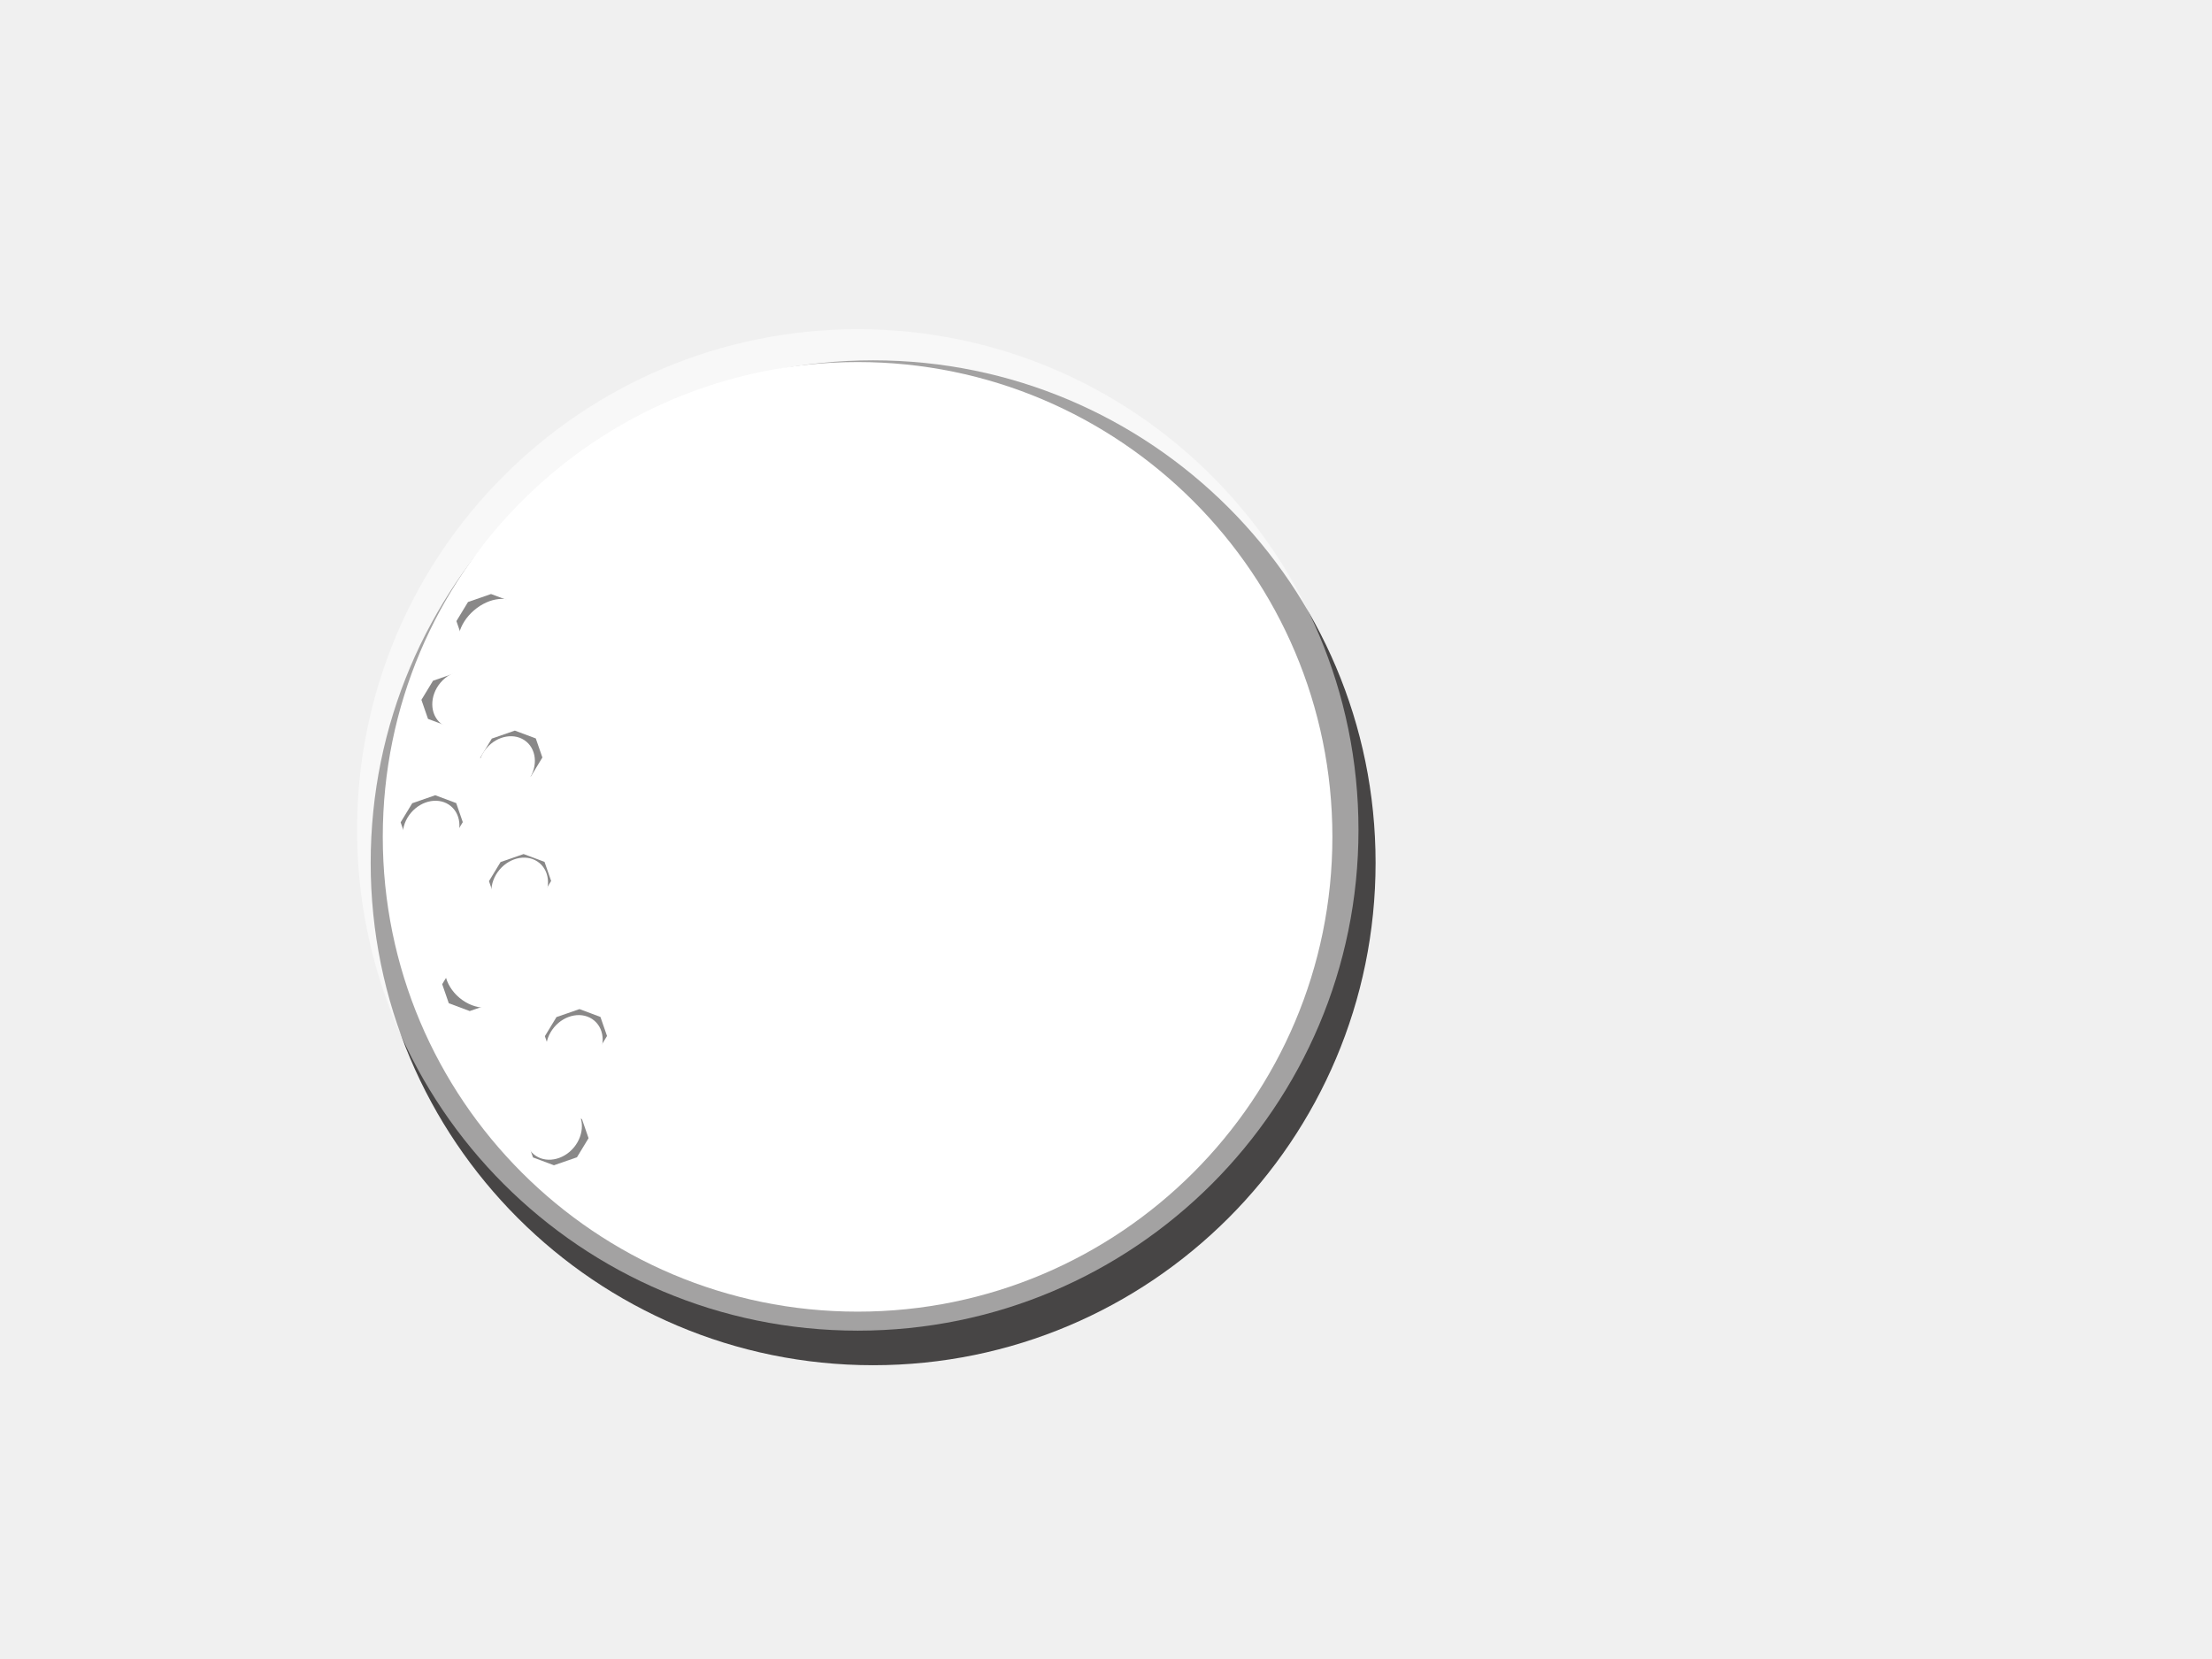
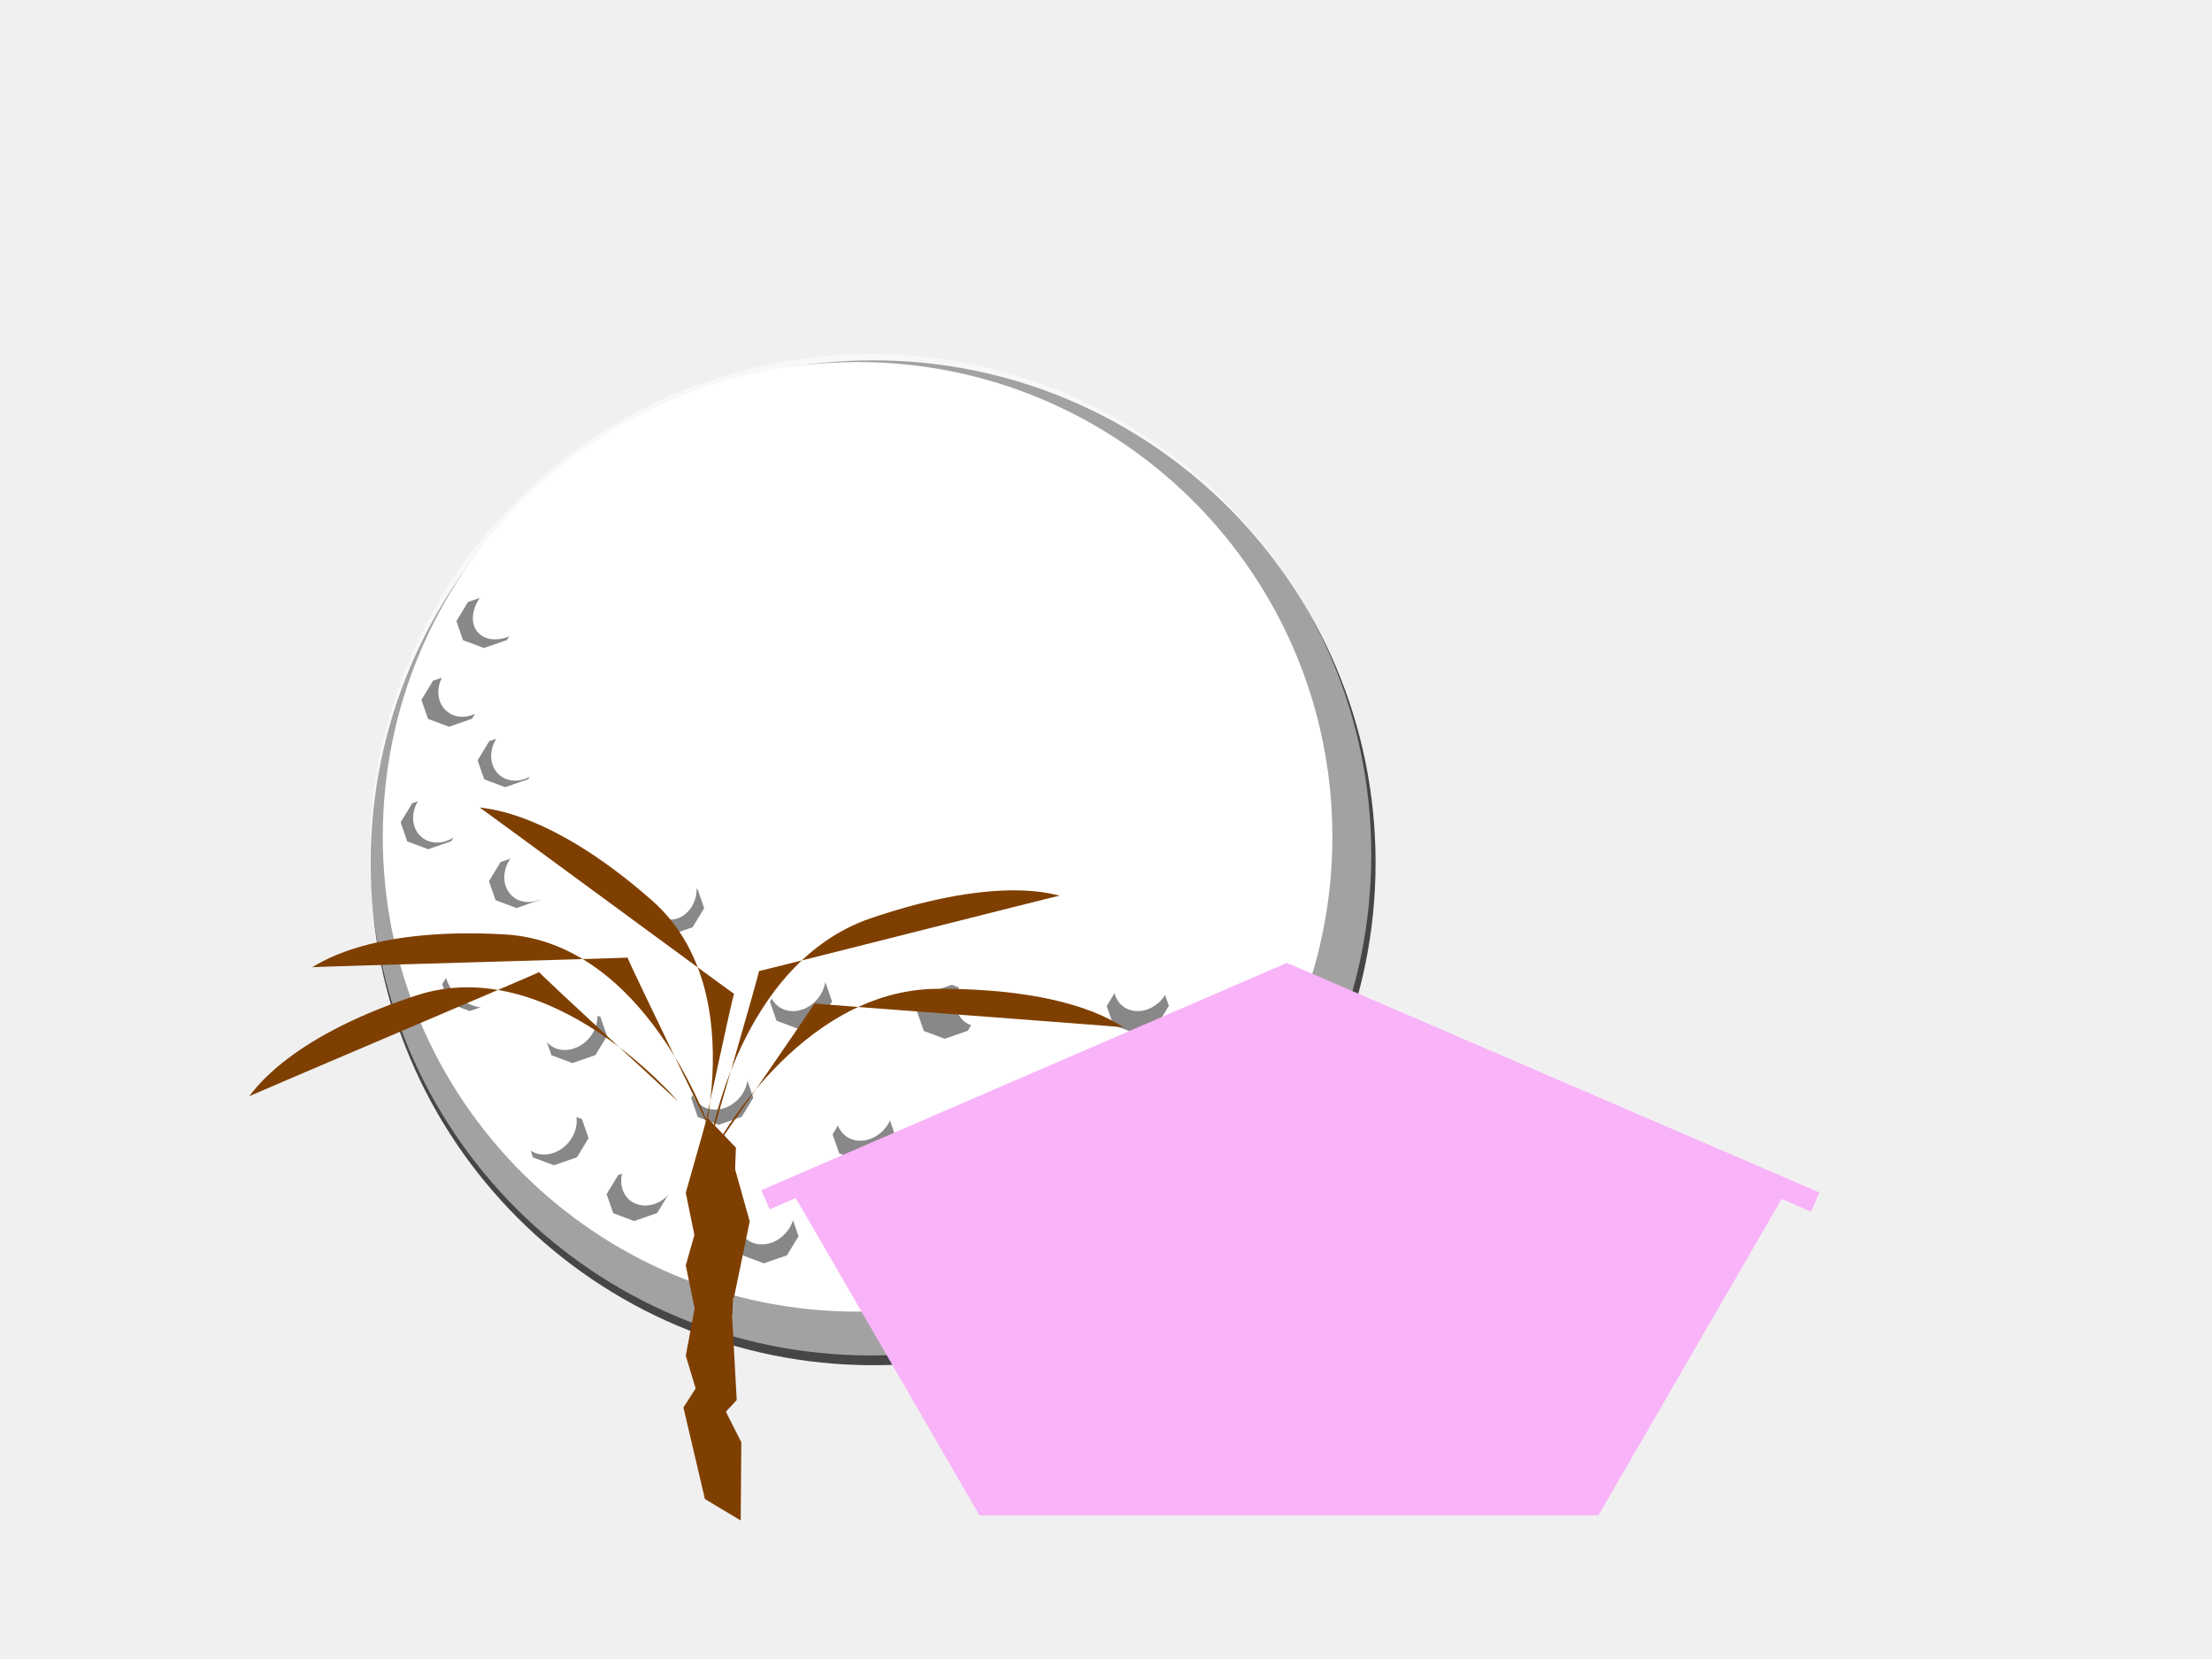
<svg xmlns="http://www.w3.org/2000/svg" width="640" height="480">
  <g>
-     <circle stroke="#000000" id="svg_45" r="145.375" cy="249.625" cx="252.625" stroke-width="0" fill="#474545" />
-     <circle stroke="#000000" id="svg_1" r="137.375" cy="242.125" cx="248.125" stroke-width="0" fill="#ffffff" />
-     <circle stroke="#000000" opacity="0.5" id="svg_46" r="144.875" cy="240.125" cx="248.176" stroke-width="0" fill="#ffffff" />
-     <path stroke="#000000" transform="rotate(-19.10798 141.0459,179.6778) " id="svg_50" d="m132.539,176.761l4.983,-4.125l7.047,0l4.983,4.125l0,5.834l-4.983,4.125l-7.047,0l-4.983,-4.125l0,-5.834z" stroke-linecap="null" stroke-linejoin="null" stroke-dasharray="null" stroke-width="0" fill="#898888" />
-     <ellipse stroke="#000000" transform="rotate(49.22769 142.1225,182.38) " ry="10.774" rx="7.634" id="svg_52" cy="182.38" cx="142.122" stroke-linecap="null" stroke-linejoin="null" stroke-dasharray="null" stroke-width="0" fill="#ffffff" />
-     <path id="svg_53" stroke="#000000" transform="rotate(-19.10798 130.9209,202.4591) " d="m122.414,199.542l4.983,-4.125l7.047,0l4.983,4.125l0,5.834l-4.983,4.125l-7.047,0l-4.983,-4.125l0,-5.834z" stroke-linecap="null" stroke-linejoin="null" stroke-dasharray="null" stroke-width="0" fill="#898888" />
-     <path id="svg_54" stroke="#000000" transform="rotate(-19.10798 124.9092,237.8966) " d="m116.402,234.98l4.983,-4.125l7.047,0l4.983,4.125l0,5.834l-4.983,4.125l-7.047,0l-4.983,-4.125l0,-5.834z" stroke-linecap="null" stroke-linejoin="null" stroke-dasharray="null" stroke-width="0" fill="#898888" />
-     <path id="svg_55" stroke="#000000" transform="rotate(-19.10798 136.9326,284.7247) " d="m128.426,281.808l4.983,-4.125l7.047,0l4.983,4.125l0,5.834l-4.983,4.125l-7.047,0l-4.983,-4.125l0,-5.834z" stroke-linecap="null" stroke-linejoin="null" stroke-dasharray="null" stroke-width="0" fill="#898888" />
-     <path id="svg_56" stroke="#000000" transform="rotate(-19.10798 161.2959,329.338) " d="m152.789,326.421l4.983,-4.125l7.047,0l4.983,4.125l0,5.834l-4.983,4.125l-7.047,0l-4.983,-4.125l0,-5.834z" stroke-linecap="null" stroke-linejoin="null" stroke-dasharray="null" stroke-width="0" fill="#898888" />
-     <path id="svg_57" stroke="#000000" transform="rotate(-19.10798 147.9365,219.1935) " d="m139.43,216.277l4.983,-4.125l7.047,0l4.983,4.125l0,5.834l-4.983,4.125l-7.047,0l-4.983,-4.125l0,-5.834z" stroke-linecap="null" stroke-linejoin="null" stroke-dasharray="null" stroke-width="0" fill="#898888" />
-     <path id="svg_58" stroke="#000000" transform="rotate(-19.10798 166.6396,299.7716) " d="m158.133,296.855l4.983,-4.125l7.047,0l4.983,4.125l0,5.834l-4.983,4.125l-7.047,0l-4.983,-4.125l0,-5.834z" stroke-linecap="null" stroke-linejoin="null" stroke-dasharray="null" stroke-width="0" fill="#898888" />
-     <path id="svg_59" stroke="#000000" transform="rotate(-19.10798 150.4678,254.9122) " d="m141.961,251.995l4.983,-4.125l7.047,0l4.983,4.125l0,5.834l-4.983,4.125l-7.047,0l-4.983,-4.125l0,-5.834z" stroke-linecap="null" stroke-linejoin="null" stroke-dasharray="null" stroke-width="0" fill="#898888" />
-     <ellipse stroke="#000000" id="svg_60" transform="rotate(39.98686 133.2706,202.456) " ry="8.938" rx="7.634" cy="202.456" cx="133.271" stroke-linecap="null" stroke-linejoin="null" stroke-dasharray="null" stroke-width="0" fill="#ffffff" />
-     <ellipse id="svg_61" stroke="#000000" transform="rotate(39.98686 124.7277,240.1084) " ry="8.938" rx="7.634" cy="240.108" cx="124.728" stroke-linecap="null" stroke-linejoin="null" stroke-dasharray="null" stroke-width="0" fill="#ffffff" />
-     <ellipse id="svg_62" stroke="#000000" transform="rotate(39.98686 146.5597,221.4404) " ry="8.938" rx="7.634" cy="221.44" cx="146.56" stroke-linecap="null" stroke-linejoin="null" stroke-dasharray="null" stroke-width="0" fill="#ffffff" />
-     <ellipse id="svg_63" stroke="#000000" transform="rotate(39.98686 150.3566,256.5615) " ry="8.938" rx="7.634" cy="256.561" cx="150.357" stroke-linecap="null" stroke-linejoin="null" stroke-dasharray="null" stroke-width="0" fill="#ffffff" />
-     <ellipse stroke="#000000" id="svg_64" transform="rotate(39.98686 138.2978,282.2934) " ry="8.352" rx="10.465" cy="282.293" cx="138.298" stroke-linecap="null" stroke-linejoin="null" stroke-dasharray="null" stroke-width="0" fill="#ffffff" />
-     <ellipse id="svg_65" stroke="#000000" transform="rotate(39.98686 166.1769,302.124) " ry="8.938" rx="7.634" cy="302.124" cx="166.177" stroke-linecap="null" stroke-linejoin="null" stroke-dasharray="null" stroke-width="0" fill="#ffffff" />
-     <ellipse id="svg_66" stroke="#000000" transform="rotate(39.98686 160.1652,327.1201) " ry="8.938" rx="7.634" cy="327.12" cx="160.165" stroke-linecap="null" stroke-linejoin="null" stroke-dasharray="null" stroke-width="0" fill="#ffffff" />
+     <circle fill="#474545" stroke-width="0" cx="252.625" cy="249.625" r="145.375" id="svg_45" stroke="#000000" />
+     <circle fill="#ffffff" stroke-width="0" cx="248.125" cy="242.125" r="137.375" id="svg_1" stroke="#000000" />
+     <circle fill="#ffffff" stroke-width="0" cx="251.879" cy="247.297" r="144.875" id="svg_46" opacity="0.5" stroke="#000000" />
+     <path fill="#898888" stroke-width="0" stroke-dasharray="null" stroke-linejoin="null" stroke-linecap="null" d="m132.539,176.761l4.983,-4.125l7.047,0l4.983,4.125l0,5.834l-4.983,4.125l-7.047,0l-4.983,-4.125l0,-5.834z" id="svg_50" transform="rotate(-19.10798 141.0459,179.6778) " stroke="#000000" />
+     <ellipse fill="#ffffff" stroke-width="0" stroke-dasharray="null" stroke-linejoin="null" stroke-linecap="null" cx="146.372" cy="175.88" id="svg_52" rx="7.634" ry="10.774" transform="rotate(49.22769 146.3725,175.88) " stroke="#000000" />
+     <path fill="#898888" stroke-width="0" stroke-dasharray="null" stroke-linejoin="null" stroke-linecap="null" d="m122.414,199.542l4.983,-4.125l7.047,0l4.983,4.125l0,5.834l-4.983,4.125l-7.047,0l-4.983,-4.125l0,-5.834z" transform="rotate(-19.10798 130.9209,202.4591) " stroke="#000000" id="svg_53" />
+     <path fill="#898888" stroke-width="0" stroke-dasharray="null" stroke-linejoin="null" stroke-linecap="null" d="m116.402,234.98l4.983,-4.125l7.047,0l4.983,4.125l0,5.834l-4.983,4.125l-7.047,0l-4.983,-4.125l0,-5.834z" transform="rotate(-19.10798 124.9092,237.8966) " stroke="#000000" id="svg_54" />
+     <path fill="#898888" stroke-width="0" stroke-dasharray="null" stroke-linejoin="null" stroke-linecap="null" d="m128.426,281.808l4.983,-4.125l7.047,0l4.983,4.125l0,5.834l-4.983,4.125l-7.047,0l-4.983,-4.125l0,-5.834z" transform="rotate(-19.10798 136.9326,284.7247) " stroke="#000000" id="svg_55" />
+     <path fill="#898888" stroke-width="0" stroke-dasharray="null" stroke-linejoin="null" stroke-linecap="null" d="m152.789,326.421l4.983,-4.125l7.047,0l4.983,4.125l0,5.834l-4.983,4.125l-7.047,0l-4.983,-4.125l0,-5.834z" transform="rotate(-19.10798 161.2959,329.338) " stroke="#000000" id="svg_56" />
+     <path fill="#898888" stroke-width="0" stroke-dasharray="null" stroke-linejoin="null" stroke-linecap="null" d="m138.68,217.027l4.983,-4.125l7.047,0l4.983,4.125l0,5.834l-4.983,4.125l-7.047,0l-4.983,-4.125l0,-5.834z" transform="rotate(-19.10798 147.1865,219.9435) " stroke="#000000" id="svg_57" />
+     <path fill="#898888" stroke-width="0" stroke-dasharray="null" stroke-linejoin="null" stroke-linecap="null" d="m158.133,296.855l4.983,-4.125l7.047,0l4.983,4.125l0,5.834l-4.983,4.125l-7.047,0l-4.983,-4.125l0,-5.834z" transform="rotate(-19.10798 166.6396,299.7716) " stroke="#000000" id="svg_58" />
+     <path fill="#898888" stroke-width="0" stroke-dasharray="null" stroke-linejoin="null" stroke-linecap="null" d="m141.961,251.995l4.983,-4.125l7.047,0l4.983,4.125l0,5.834l-4.983,4.125l-7.047,0l-4.983,-4.125l0,-5.834z" transform="rotate(-19.10798 150.4678,254.9122) " stroke="#000000" id="svg_59" />
+     <ellipse fill="#ffffff" stroke-width="0" stroke-dasharray="null" stroke-linejoin="null" stroke-linecap="null" cx="135.021" cy="198.956" rx="7.634" ry="8.938" transform="rotate(39.98686 135.0206,198.956) " id="svg_60" stroke="#000000" />
+     <ellipse fill="#ffffff" stroke-width="0" stroke-dasharray="null" stroke-linejoin="null" stroke-linecap="null" cx="127.728" cy="235.358" rx="7.634" ry="8.938" transform="rotate(39.98686 127.7277,235.3584) " stroke="#000000" id="svg_61" />
+     <ellipse fill="#ffffff" stroke-width="0" stroke-dasharray="null" stroke-linejoin="null" stroke-linecap="null" cx="150.31" cy="217.44" rx="7.634" ry="8.938" transform="rotate(39.98686 150.3097,217.4404) " stroke="#000000" id="svg_62" />
+     <ellipse fill="#ffffff" stroke-width="0" stroke-dasharray="null" stroke-linejoin="null" stroke-linecap="null" cx="154.107" cy="252.561" rx="7.634" ry="8.938" transform="rotate(39.98686 154.1066,252.5615) " stroke="#000000" id="svg_63" />
+     <ellipse fill="#ffffff" stroke-width="0" stroke-dasharray="null" stroke-linejoin="null" stroke-linecap="null" cx="138.298" cy="282.293" rx="10.465" ry="8.352" transform="rotate(39.98686 138.2978,282.2934) " id="svg_64" stroke="#000000" />
+     <ellipse fill="#ffffff" stroke-width="0" stroke-dasharray="null" stroke-linejoin="null" stroke-linecap="null" cx="164.677" cy="295.374" rx="7.634" ry="8.938" transform="rotate(39.98686 164.6769,295.374) " stroke="#000000" id="svg_65" />
+     <ellipse fill="#ffffff" stroke-width="0" stroke-dasharray="null" stroke-linejoin="null" stroke-linecap="null" cx="158.665" cy="325.62" rx="7.634" ry="8.938" transform="rotate(39.98686 158.6652,325.6201) " stroke="#000000" id="svg_66" />
+     <path id="svg_2" fill="#898888" stroke-width="0" stroke-dasharray="null" stroke-linejoin="null" stroke-linecap="null" d="m175.992,342.558l4.983,-4.125l7.047,0l4.983,4.125l0,5.834l-4.983,4.125l-7.047,0l-4.983,-4.125l0,-5.834z" transform="rotate(-19.10798 184.499,345.4747) " stroke="#000000" />
+     <path id="svg_3" fill="#898888" stroke-width="0" stroke-dasharray="null" stroke-linejoin="null" stroke-linecap="null" d="m320.695,288.136l4.983,-4.125l7.047,0l4.983,4.125l0,5.834l-4.983,4.125l-7.047,0l-4.983,-4.125l0,-5.834z" transform="rotate(-19.10798 329.2021,291.0529) " stroke="#000000" />
+     <path id="svg_4" fill="#898888" stroke-width="0" stroke-dasharray="null" stroke-linejoin="null" stroke-linecap="null" d="m298.336,333.277l4.983,-4.125l7.047,0l4.983,4.125l0,5.834l-4.983,4.125l-7.047,0l-4.983,-4.125l0,-5.834z" transform="rotate(-19.10798 306.8427,336.1935) " stroke="#000000" />
+     <path id="svg_5" fill="#898888" stroke-width="0" stroke-dasharray="null" stroke-linejoin="null" stroke-linecap="null" d="m264.586,361.964l4.983,-4.125l7.047,0l4.983,4.125l0,5.834l-4.983,4.125l-7.047,0l-4.983,-4.125l0,-5.834z" transform="rotate(-19.10798 273.0927,364.881) " stroke="#000000" />
+     <path id="svg_6" fill="#898888" stroke-width="0" stroke-dasharray="null" stroke-linejoin="null" stroke-linecap="null" d="m265.851,289.823l4.983,-4.125l7.047,0l4.983,4.125l0,5.834l-4.983,4.125l-7.047,0l-4.983,-4.125l0,-5.834z" transform="rotate(-19.10798 274.3584,292.7404) " stroke="#000000" />
+     <path id="svg_7" fill="#898888" stroke-width="0" stroke-dasharray="null" stroke-linejoin="null" stroke-linecap="null" d="m241.383,325.261l4.983,-4.125l7.047,0l4.983,4.125l0,5.834l-4.983,4.125l-7.047,0l-4.983,-4.125l0,-5.834z" transform="rotate(-19.10798 249.8896,328.1779) " stroke="#000000" />
+     <path id="svg_8" fill="#898888" stroke-width="0" stroke-dasharray="null" stroke-linejoin="null" stroke-linecap="null" d="m213.539,354.792l4.983,-4.125l7.047,0l4.983,4.125l0,5.834l-4.983,4.125l-7.047,0l-4.983,-4.125l0,-5.834z" transform="rotate(-19.10798 222.0459,357.7091) " stroke="#000000" />
+     <path id="svg_9" fill="#898888" stroke-width="0" stroke-dasharray="null" stroke-linejoin="null" stroke-linecap="null" d="m223.242,286.87l4.983,-4.125l7.047,0l4.983,4.125l0,5.834l-4.983,4.125l-7.047,0l-4.983,-4.125l0,-5.834z" transform="rotate(-19.10798 231.749,289.7872) " stroke="#000000" />
+     <path id="svg_10" fill="#898888" stroke-width="0" stroke-dasharray="null" stroke-linejoin="null" stroke-linecap="null" d="m200.461,314.714l4.983,-4.125l7.047,0l4.983,4.125l0,5.834l-4.983,4.125l-7.047,0l-4.983,-4.125l0,-5.834z" transform="rotate(-19.10798 208.9677,317.631) " stroke="#000000" />
+     <ellipse id="svg_11" fill="#ffffff" stroke-width="0" stroke-dasharray="null" stroke-linejoin="null" stroke-linecap="null" cx="230.677" cy="284.124" rx="7.634" ry="8.938" transform="rotate(39.98686 230.6769,284.124) " stroke="#000000" />
+     <ellipse id="svg_12" fill="#ffffff" stroke-width="0" stroke-dasharray="null" stroke-linejoin="null" stroke-linecap="null" cx="284.677" cy="288.624" rx="7.634" ry="8.938" transform="rotate(39.98686 284.6769,288.624) " stroke="#000000" />
+     <ellipse id="svg_13" fill="#ffffff" stroke-width="0" stroke-dasharray="null" stroke-linejoin="null" stroke-linecap="null" cx="330.427" cy="284.124" rx="7.634" ry="8.938" transform="rotate(39.98686 330.4269,284.124) " stroke="#000000" />
+     <ellipse id="svg_14" fill="#ffffff" stroke-width="0" stroke-dasharray="null" stroke-linejoin="null" stroke-linecap="null" cx="208.177" cy="312.624" rx="7.634" ry="8.938" transform="rotate(39.98686 208.1769,312.624) " stroke="#000000" />
+     <ellipse id="svg_15" fill="#ffffff" stroke-width="0" stroke-dasharray="null" stroke-linejoin="null" stroke-linecap="null" cx="187.927" cy="340.374" rx="7.634" ry="8.938" transform="rotate(39.98686 187.9269,340.374) " stroke="#000000" />
+     <ellipse id="svg_16" fill="#ffffff" stroke-width="0" stroke-dasharray="null" stroke-linejoin="null" stroke-linecap="null" cx="221.677" cy="351.624" rx="7.634" ry="8.938" transform="rotate(39.98686 221.6769,351.624) " stroke="#000000" />
+     <ellipse id="svg_17" fill="#ffffff" stroke-width="0" stroke-dasharray="null" stroke-linejoin="null" stroke-linecap="null" cx="250.177" cy="321.624" rx="7.634" ry="8.938" transform="rotate(39.98686 250.1769,321.624) " stroke="#000000" />
+     <ellipse id="svg_18" fill="#ffffff" stroke-width="0" stroke-dasharray="null" stroke-linejoin="null" stroke-linecap="null" cx="271.927" cy="356.874" rx="7.634" ry="8.938" transform="rotate(39.98686 271.9269,356.874) " stroke="#000000" />
+     <ellipse id="svg_19" fill="#ffffff" stroke-width="0" stroke-dasharray="null" stroke-linejoin="null" stroke-linecap="null" cx="304.927" cy="328.374" rx="7.634" ry="8.938" transform="rotate(39.98686 304.9269,328.374) " stroke="#000000" />
+     <path stroke="#000000" id="svg_22" fill="#898888" stroke-width="0" stroke-dasharray="null" stroke-linejoin="null" stroke-linecap="null" d="m186.242,259.87l4.983,-4.125l7.047,0l4.983,4.125l0,5.834l-4.983,4.125l-7.047,0l-4.983,-4.125l0,-5.834z" transform="rotate(-19.10798 194.749,262.7872) " />
+     <path stroke="#000000" id="svg_23" d="m228.041,342.841l144.889,-59.077l144.889,59.077l-55.342,95.59l-179.093,0l-55.343,-95.59z" stroke-linecap="null" stroke-linejoin="null" stroke-dasharray="null" stroke-width="0" fill="#f9b3f9" />
+     <ellipse id="svg_24" fill="#ffffff" stroke-width="0" stroke-dasharray="null" stroke-linejoin="null" stroke-linecap="null" cx="193.927" cy="257.124" rx="7.634" ry="8.938" stroke="#000000" />
+     <rect stroke="#000000" transform="rotate(-23.3852 297.5769,314.2168) " id="svg_25" height="6.05" width="165.795" y="311.192" x="214.679" stroke-linecap="null" stroke-linejoin="null" stroke-dasharray="null" stroke-width="0" fill="#f9b3f9" />
+     <rect stroke="#000000" id="svg_26" transform="rotate(23.32359 448.4445,314.6941) " height="6.05" width="167.173" y="311.669" x="364.858" stroke-linecap="null" stroke-linejoin="null" stroke-dasharray="null" stroke-width="0" fill="#f9b3f9" />
+     <polygon transform="rotate(-13.22235 207.6656,418.875) " stroke="#000000" stroke-width="0" points="214.671,418.875 209.319,440.876 200.661,432.472 200.661,405.278 209.319,396.874 214.671,418.875 " strokeWidth="0" strokecolor="#000000" fill="#7f3f00" edge="85.135" orient="x" sides="5" shape="regularPoly" id="svg_27" cy="429" cx="188" />
+     <polygon id="svg_28" transform="rotate(-177.8625 205.4156,366.375) " stroke="#000000" stroke-width="0" points="212.421,366.375 207.069,388.376 198.411,379.972 198.411,352.778 207.069,344.374 212.421,366.375 " strokeWidth="0" strokecolor="#000000" fill="#7f3f00" edge="85.135" orient="x" sides="5" shape="regularPoly" cy="429" cx="188" />
+     <polygon stroke="#000000" id="svg_29" transform="rotate(176.8664 205.4156,391.875) " stroke-width="0" points="212.421,391.875 207.069,413.876 198.411,405.472 198.411,378.278 207.069,369.874 212.421,391.875 " strokeWidth="0" strokecolor="#000000" fill="#7f3f00" edge="85.135" orient="x" sides="5" shape="regularPoly" cy="429" cx="188" />
+     <polygon id="svg_30" transform="rotate(-177.8625 205.4156,345.375) " stroke="#000000" stroke-width="0" points="212.421,345.375 207.069,367.376 198.411,358.972 198.411,331.778 207.069,323.374 212.421,345.375 " strokeWidth="0" strokecolor="#000000" fill="#7f3f00" edge="85.135" orient="x" sides="5" shape="regularPoly" cy="429" cx="188" />
+     <polygon id="svg_31" transform="rotate(-2.002946 209.9156,353.625) " stroke="#000000" stroke-width="0" points="216.921,353.625 211.569,375.626 202.911,367.222 202.911,340.028 211.569,331.624 216.921,353.625 " strokeWidth="0" strokecolor="#000000" fill="#7f3f00" edge="85.135" orient="x" sides="5" shape="regularPoly" cy="429" cx="188" />
+     <path id="svg_32" d="m196.25,318.75c0,0 -36.75,-43.5 -75.75,-30.75c-39,12.75 -48,29.25 -48.5,29.25c-0.5,0 84.5,-36 84,-36c-0.5,0 40.25,37.5 40.25,37.5z" stroke-linecap="null" stroke-linejoin="null" stroke-dasharray="null" stroke-width="0" stroke="#000000" fill="#7f3f00" />
+     <path transform="rotate(21.42464 154.3739,286.5) " id="svg_33" d="m216.5,305.25c0,0 -36.75,-43.5 -75.75,-30.75c-39,12.75 -48,29.25 -48.5,29.25c-0.5,0 84.5,-36 84,-36c-0.5,0 40.25,37.5 40.25,37.5z" stroke-linecap="null" stroke-linejoin="null" stroke-dasharray="null" stroke-width="0" stroke="#000000" fill="#7f3f00" />
+     <path id="svg_34" transform="rotate(59.38438 185.1239,278.25) " d="m247.25,297c0,0 -36.75,-43.5 -75.75,-30.75c-39,12.75 -48,29.25 -48.5,29.25c-0.5,0 84.5,-36 84,-36c-0.5,0 40.25,37.5 40.25,37.5z" stroke-linecap="null" stroke-linejoin="null" stroke-dasharray="null" stroke-width="0" stroke="#000000" fill="#7f3f00" />
+     <path stroke="#000000" id="svg_35" transform="rotate(145.27 246.9651,282.0451) " d="m309.091,265.539c0,0 -36.75,38.293 -75.75,27.069c-39,-11.224 -48,-25.749 -48.5,-25.749c-0.5,0 84.5,31.691 84,31.691c-0.5,0 40.25,-33.012 40.25,-33.012z" stroke-linecap="null" stroke-linejoin="null" stroke-dasharray="null" stroke-width="0" fill="#7f3f00" />
+     <path id="svg_36" stroke="#000000" transform="rotate(163.7619 261.2151,300.0451) " d="m323.341,283.539c0,0 -36.75,38.293 -75.75,27.069c-39,-11.224 -48,-25.749 -48.5,-25.749c-0.5,0 84.5,31.691 84,31.691c-0.5,0 40.25,-33.012 40.25,-33.012z" stroke-linecap="null" stroke-linejoin="null" stroke-dasharray="null" stroke-width="0" fill="#7f3f00" />
  </g>
</svg>
